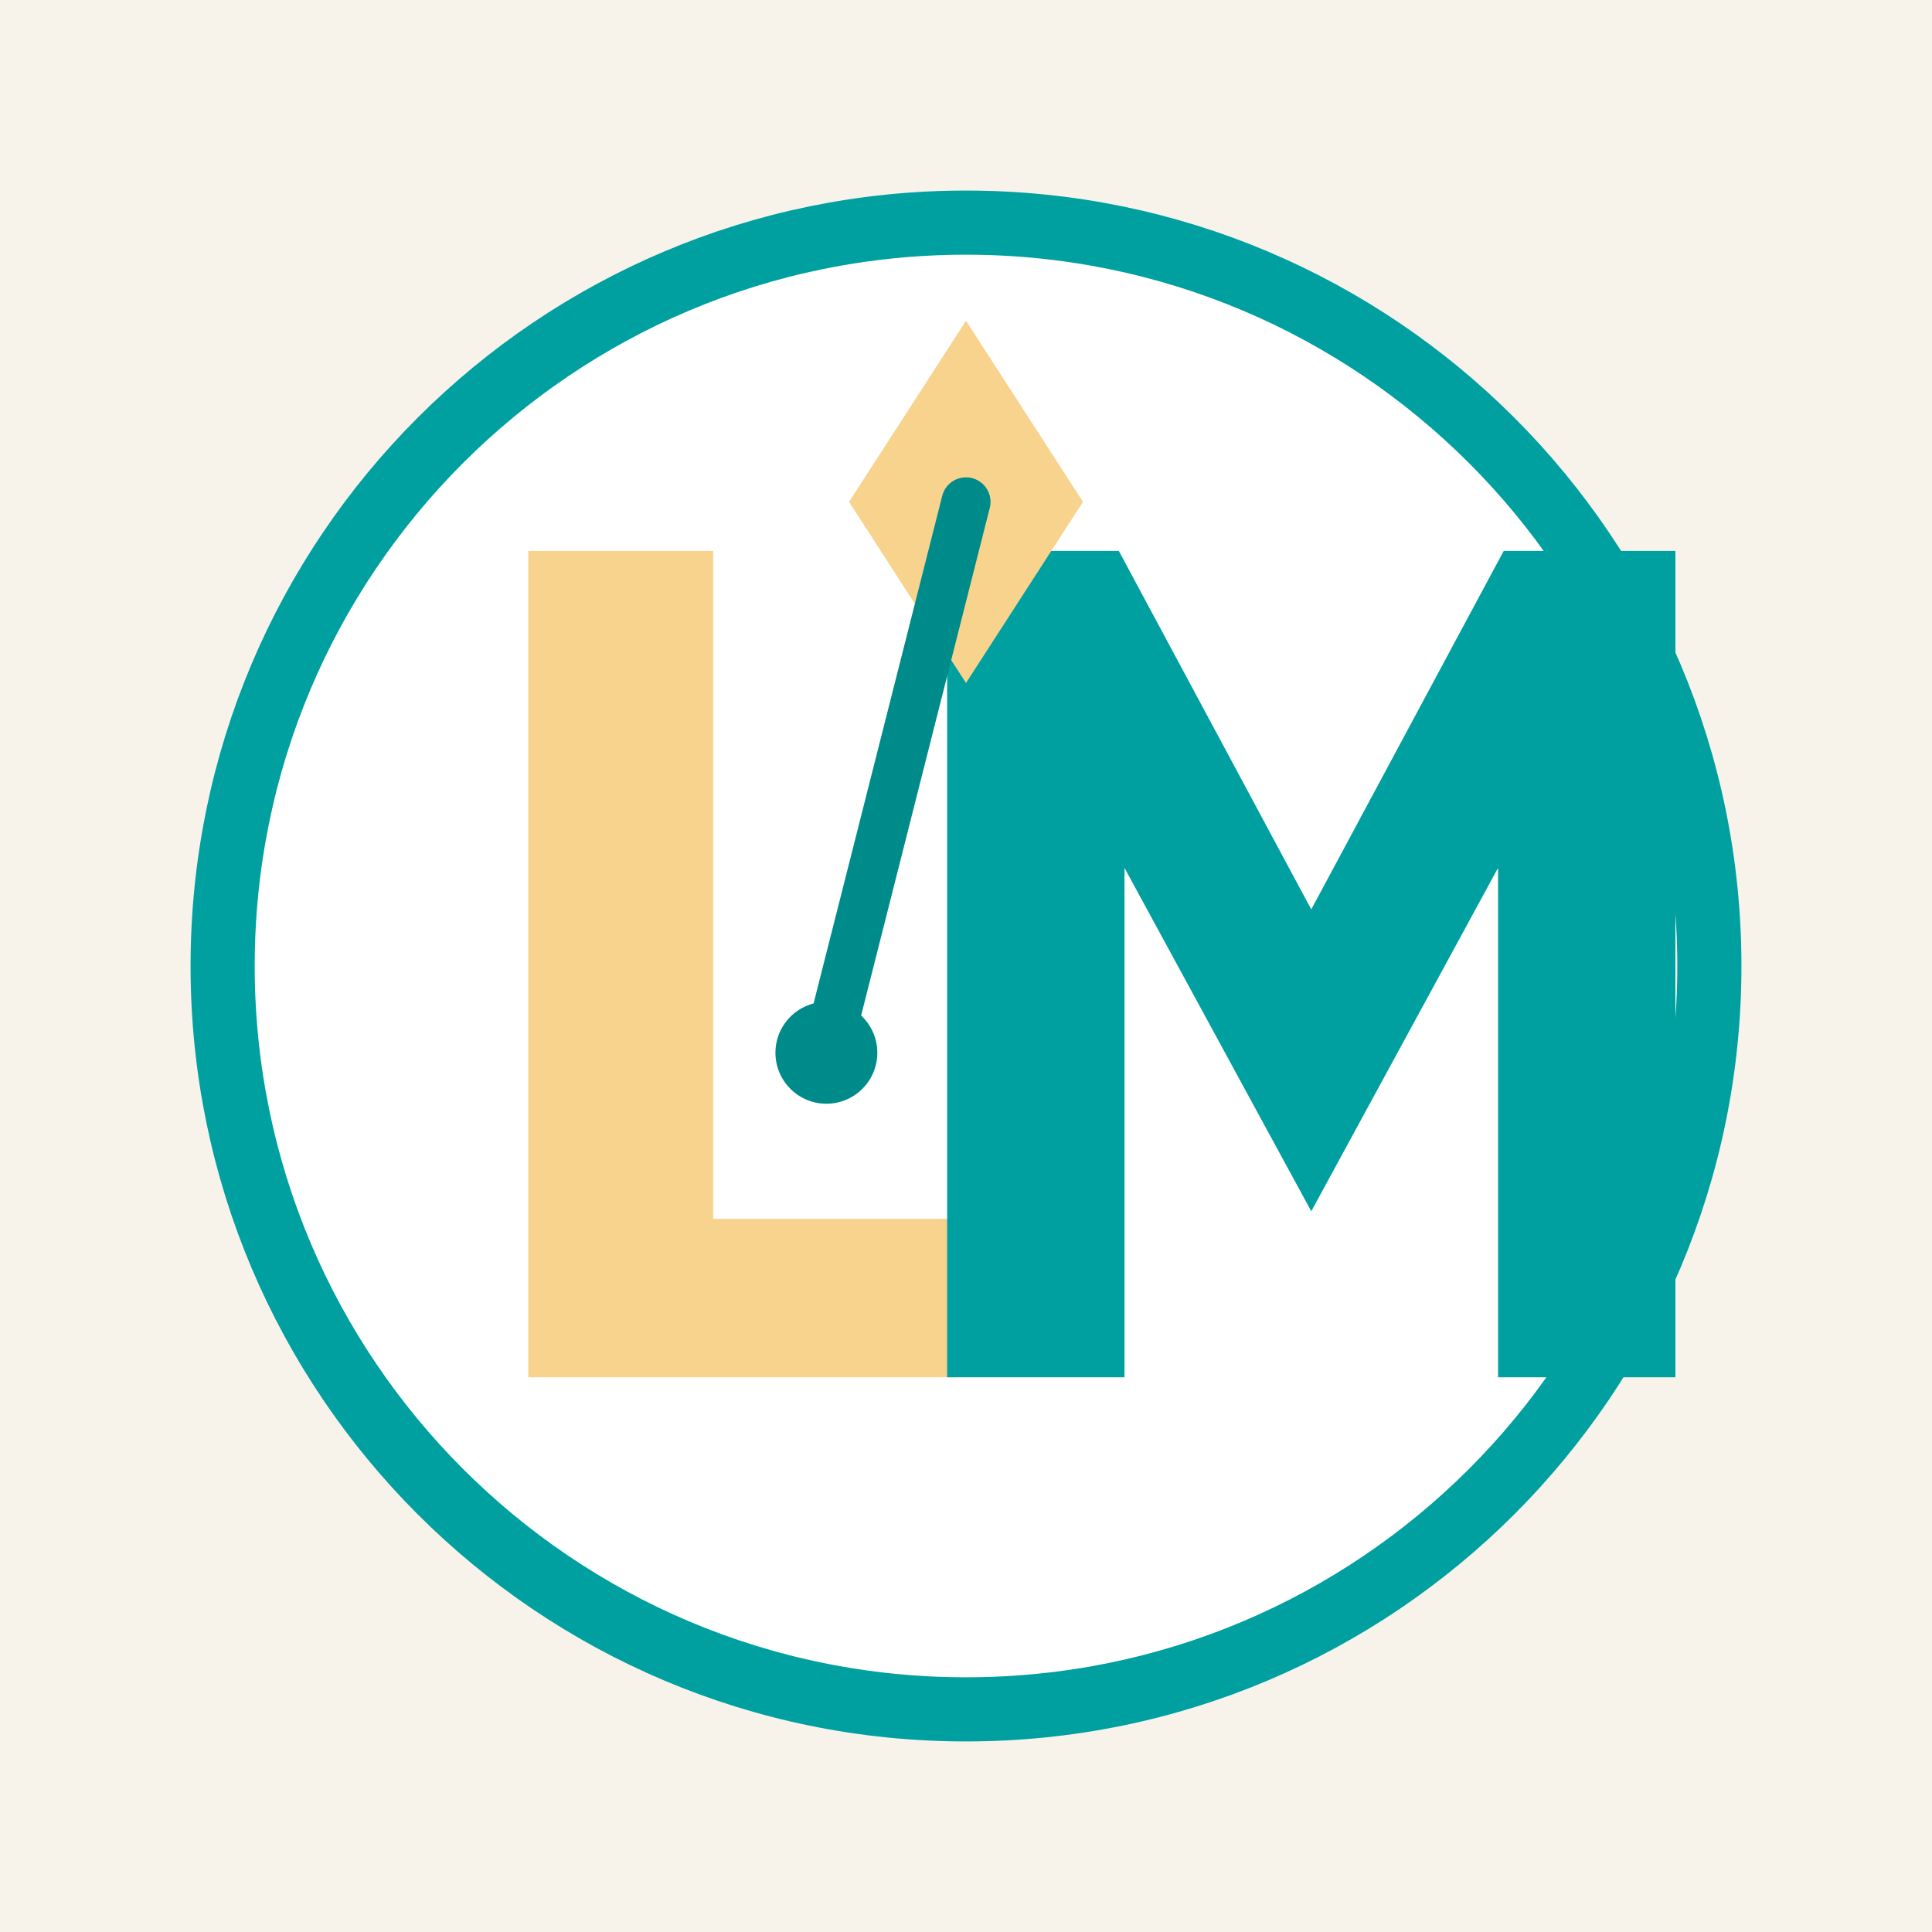
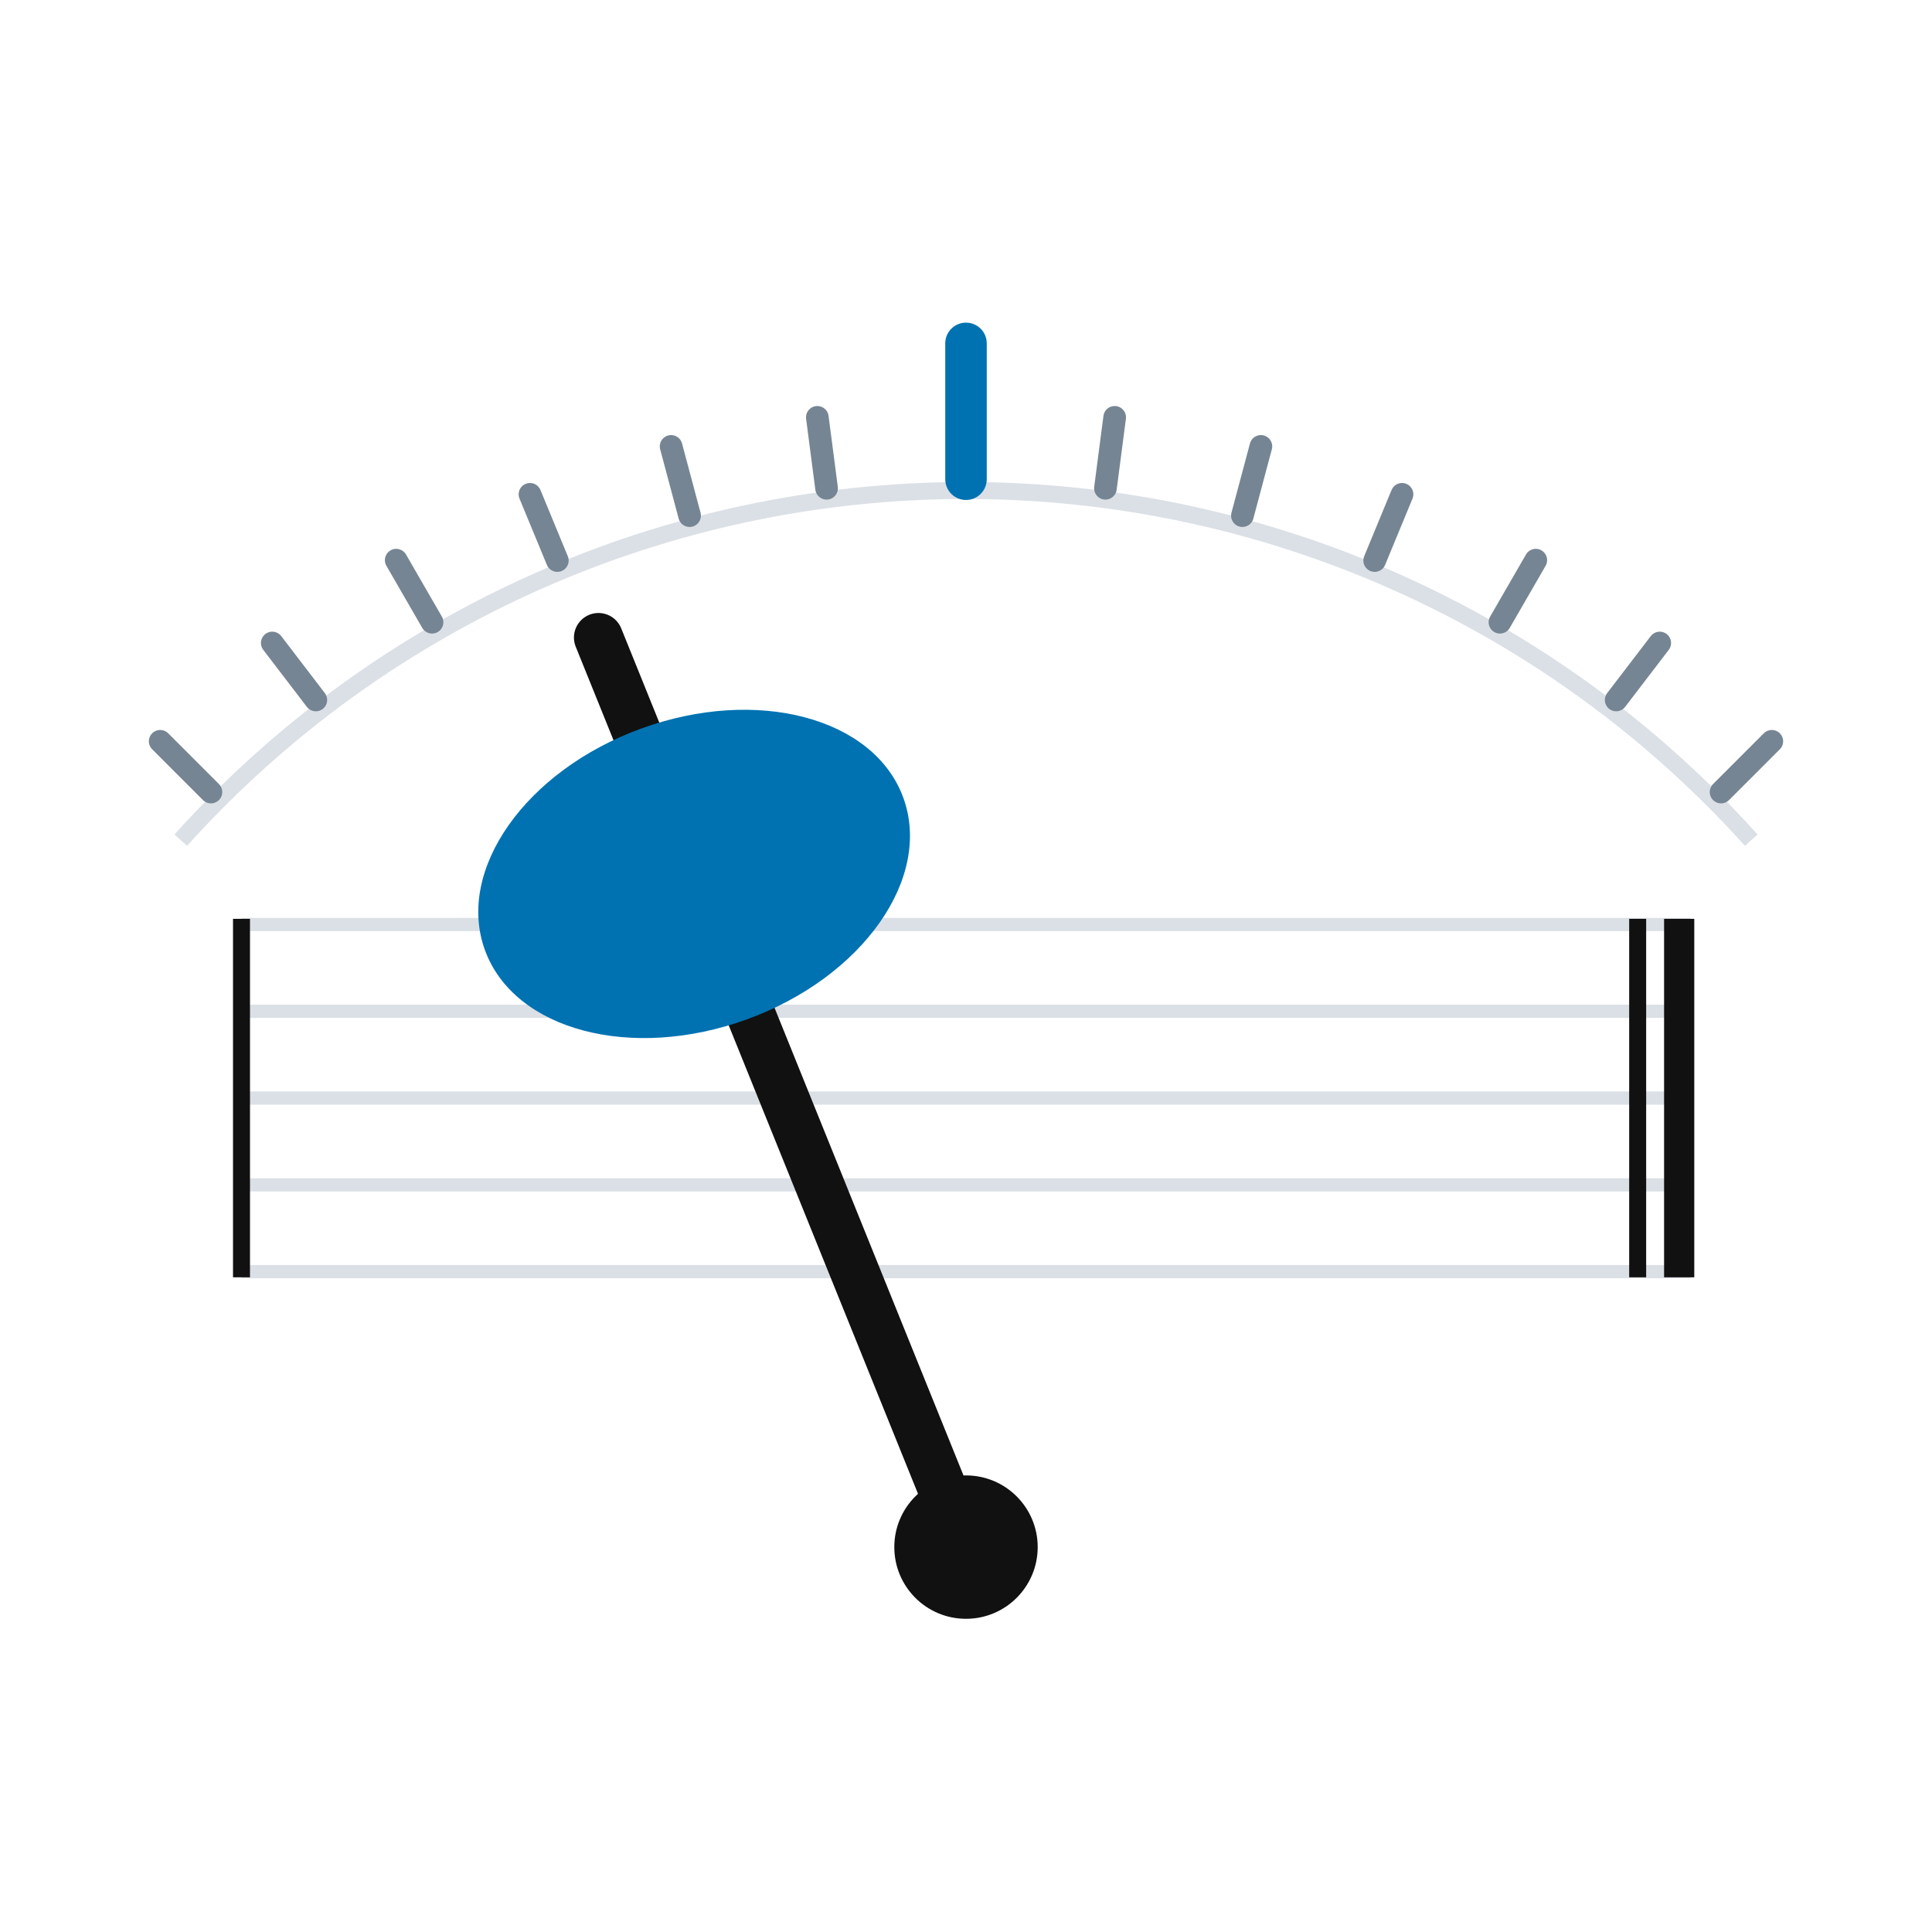
<svg xmlns="http://www.w3.org/2000/svg" viewBox="0 0 1024 1024">
-   <rect width="1024" height="1024" fill="#f7f3eb" />
-   <circle cx="512" cy="512" r="394" fill="#ffffff" stroke="#00a0a0" stroke-width="34" />
-   <path d="M280 292v438h226v-84H378V292z" fill="#f8d38d" />
-   <path d="M502 730V292h91l102 190 102-190h91v438h-94V460L695 642 596 460v270z" fill="#00a0a0" />
-   <path d="M512 170l62 96-62 96-62-96z" fill="#f8d38d" />
-   <path d="M512 266l-74 292" fill="none" stroke="#008b8b" stroke-width="26" stroke-linecap="round" />
-   <circle cx="438" cy="558" r="27" fill="#008b8b" />
+   <rect width="1024" height="1024" fill="#ffffff" />
+   <g transform="translate(0 20)">
+     <line x1="128" y1="470" x2="896" y2="470" stroke="#dbe0e6" stroke-width="7" />
+     <line x1="128" y1="516" x2="896" y2="516" stroke="#dbe0e6" stroke-width="7" />
+     <line x1="128" y1="562" x2="896" y2="562" stroke="#dbe0e6" stroke-width="7" />
+     <line x1="128" y1="608" x2="896" y2="608" stroke="#dbe0e6" stroke-width="7" />
+     <line x1="128" y1="654" x2="896" y2="654" stroke="#dbe0e6" stroke-width="7" />
+     <line x1="128" y1="467" x2="128" y2="657" stroke="#111111" stroke-width="9" />
+     <line x1="868" y1="467" x2="868" y2="657" stroke="#111111" stroke-width="9" />
+     <rect x="882" y="467" width="16" height="190" fill="#111111" />
+     <path d="M95.8 425.3A560 560 0 0 1 928.2 425.3" fill="none" stroke="#dbe0e6" stroke-width="9" />
+     <line x1="111.8" y1="399.8" x2="84.9" y2="372.9" stroke="#768593" stroke-width="12" stroke-linecap="round" />
+     <line x1="167.4" y1="351.0" x2="144.3" y2="320.8" stroke="#768593" stroke-width="12" stroke-linecap="round" />
+     <line x1="229.0" y1="309.8" x2="210.0" y2="276.9" stroke="#768593" stroke-width="12" stroke-linecap="round" />
+     <line x1="295.4" y1="277.1" x2="280.9" y2="242.0" stroke="#768593" stroke-width="12" stroke-linecap="round" />
+     <line x1="365.5" y1="253.3" x2="355.7" y2="216.6" stroke="#768593" stroke-width="12" stroke-linecap="round" />
+     <line x1="438.1" y1="238.8" x2="433.2" y2="201.2" stroke="#768593" stroke-width="12" stroke-linecap="round" />
+     <line x1="512.0" y1="234.0" x2="512.0" y2="162.0" stroke="#0072b2" stroke-width="22" stroke-linecap="round" />
+     <line x1="585.9" y1="238.8" x2="590.8" y2="201.2" stroke="#768593" stroke-width="12" stroke-linecap="round" />
+     <line x1="658.5" y1="253.3" x2="668.3" y2="216.6" stroke="#768593" stroke-width="12" stroke-linecap="round" />
+     <line x1="728.6" y1="277.1" x2="743.1" y2="242.0" stroke="#768593" stroke-width="12" stroke-linecap="round" />
+     <line x1="795.0" y1="309.8" x2="814.0" y2="276.9" stroke="#768593" stroke-width="12" stroke-linecap="round" />
+     <line x1="856.6" y1="351.0" x2="879.7" y2="320.8" stroke="#768593" stroke-width="12" stroke-linecap="round" />
+     <line x1="912.2" y1="399.8" x2="939.1" y2="372.9" stroke="#768593" stroke-width="12" stroke-linecap="round" />
+     <line x1="512" y1="800" x2="317.2" y2="317.9" stroke="#111111" stroke-width="26" stroke-linecap="round" />
+     <ellipse cx="367.9" cy="443.2" rx="118" ry="82" transform="rotate(-20 367.9 443.2)" fill="#0072b2" />
+     <circle cx="512" cy="800" r="38" fill="#111111" />
+   </g>
</svg>
